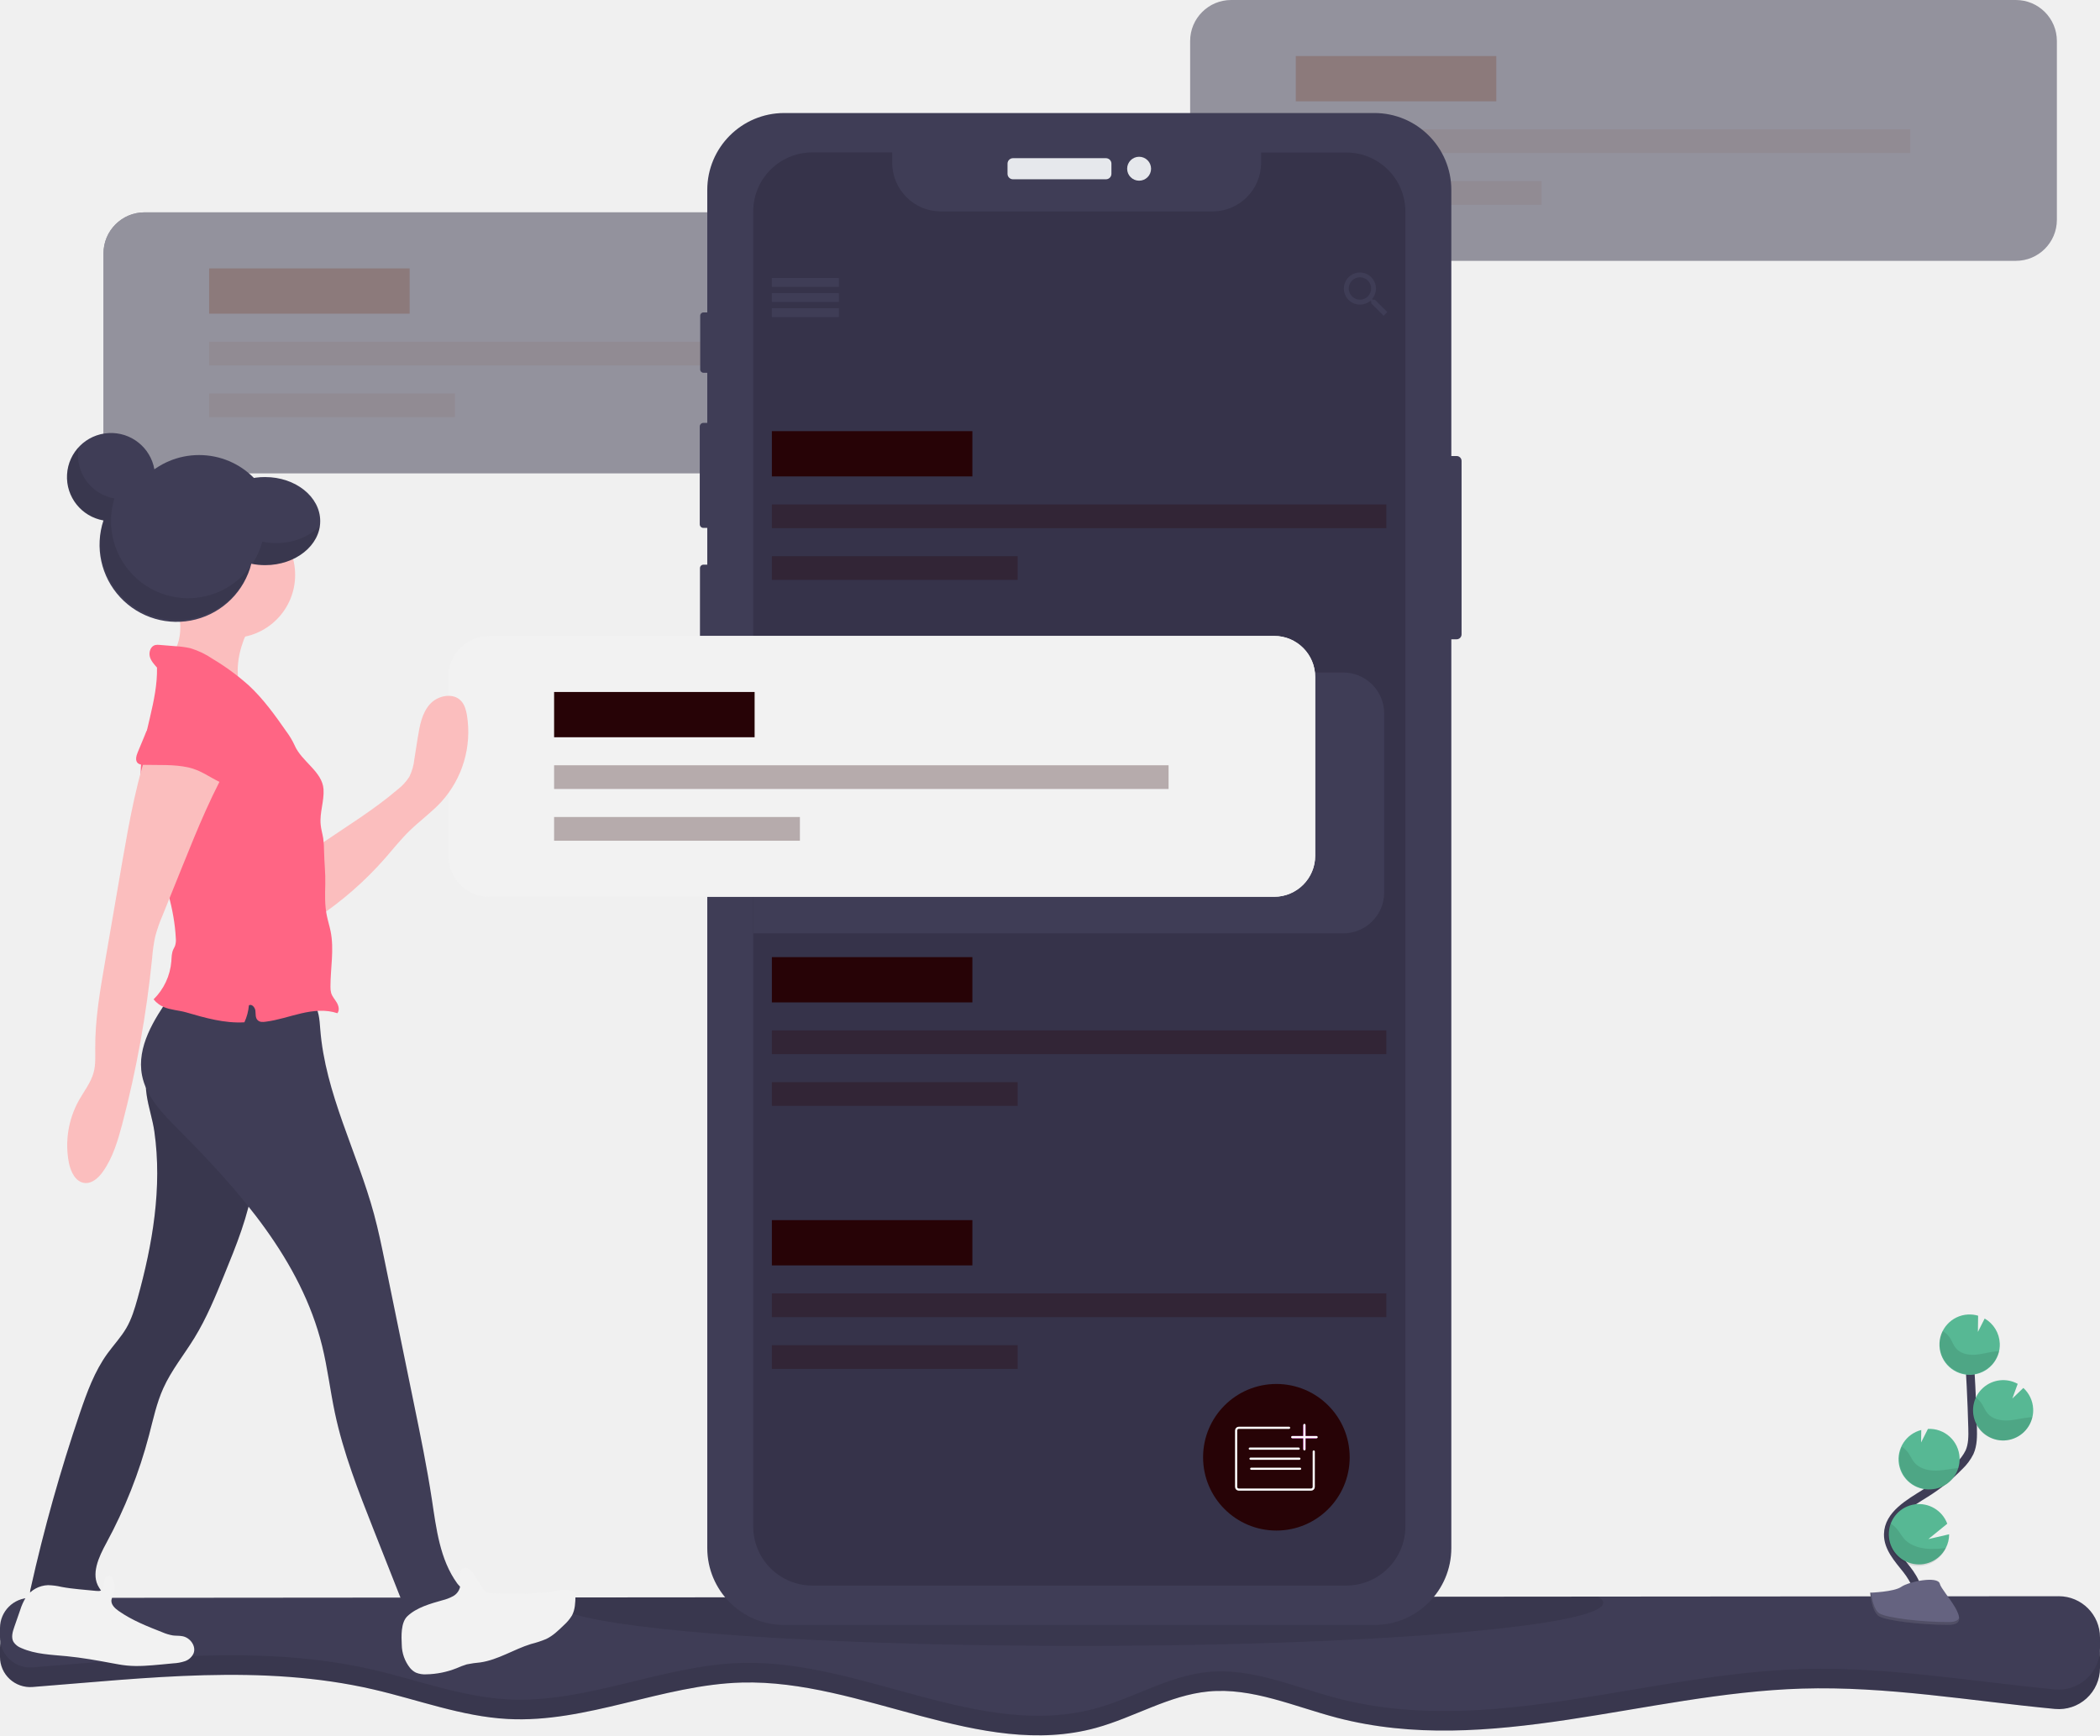
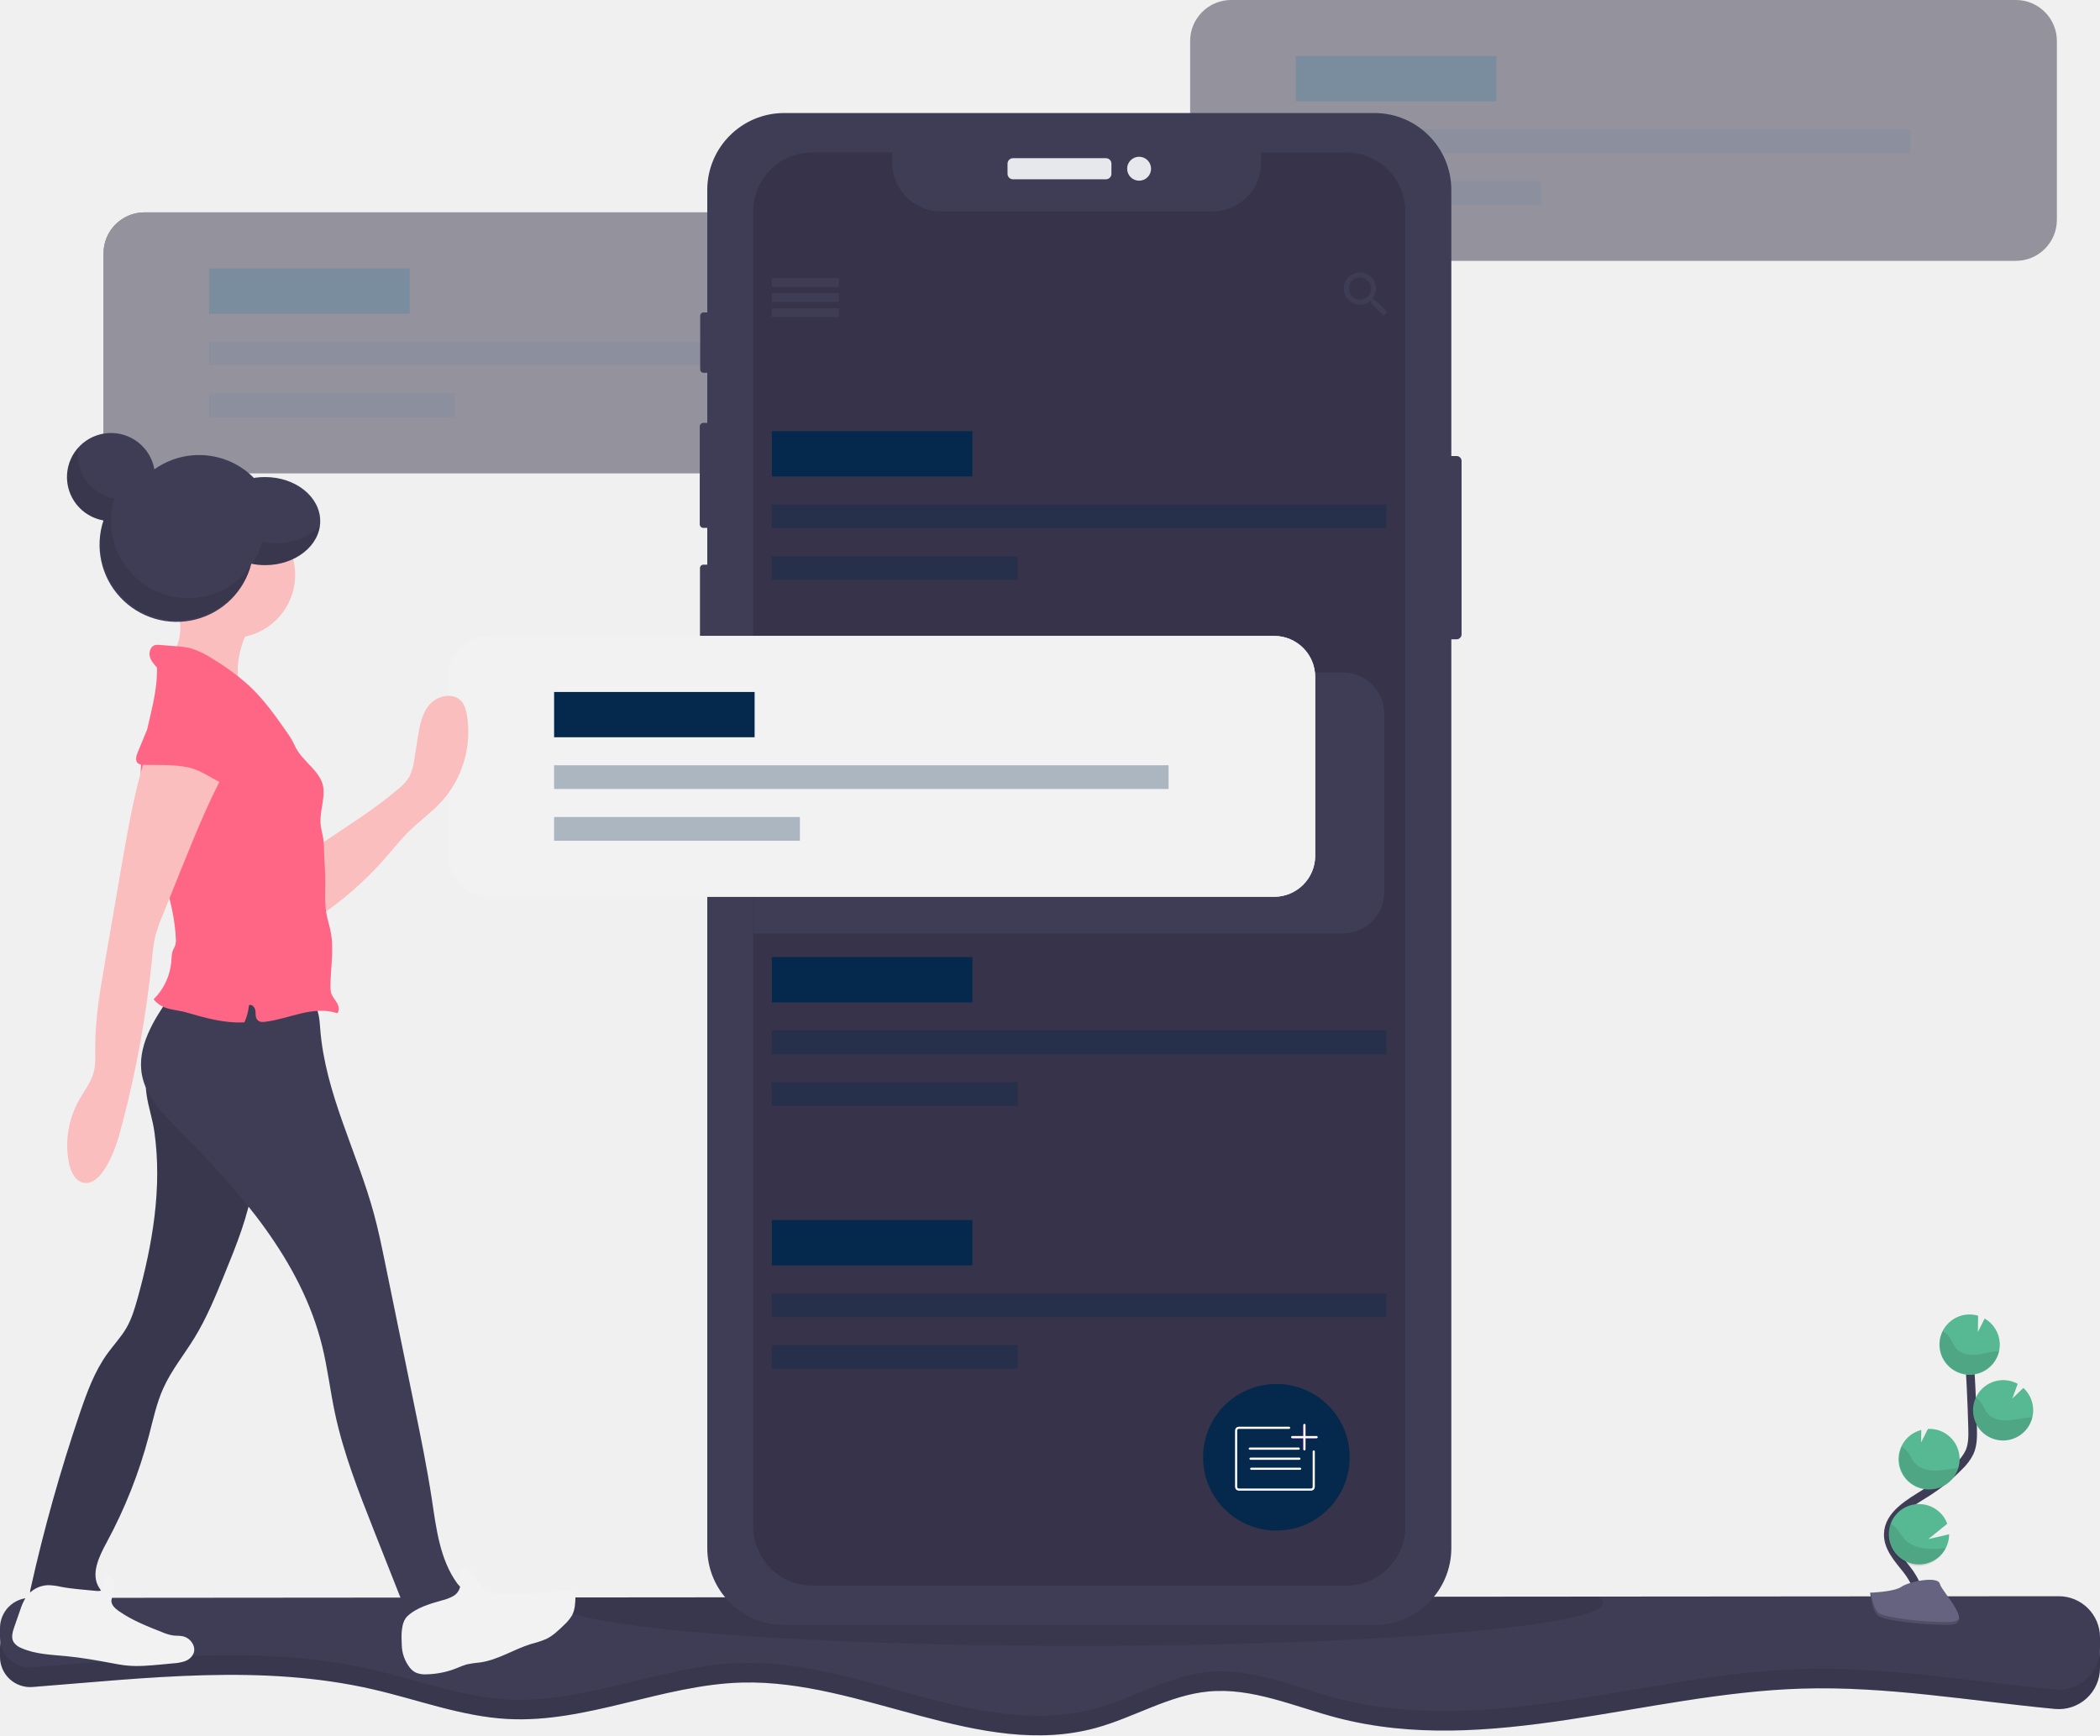
<svg xmlns="http://www.w3.org/2000/svg" data-name="Layer 1" width="974" height="805.02" viewBox="0 0 974 805.02">
  <path d="M974 768.75v5a19.11 19.11 0 01-20.91 19c-39.15-3.72-78.12-10.64-117.4-9.43-72.42 2.21-145.44 31.83-215.54 13.53-19.77-5.16-39.32-14.13-59.66-12.2-18.25 1.73-34.49 12.05-52.17 16.89C454.55 816.3 399.8 779 344.06 780.51c-36.74 1-71.92 18.89-108.62 16.9-21.27-1.14-41.53-8.92-62.28-13.71-51.66-11.94-104.86-5.27-158.09-1.13A14 14 0 010 768.64v-4.28a14 14 0 0114-14l940.92-.76A19.11 19.11 0 01974 768.75z" fill="#3f3d56" />
  <path d="M974 768.75v5a19.11 19.11 0 01-20.91 19c-39.15-3.72-78.12-10.64-117.4-9.43-72.42 2.21-145.44 31.83-215.54 13.53-19.77-5.16-39.32-14.13-59.66-12.2-18.25 1.73-34.49 12.05-52.17 16.89C454.55 816.3 399.8 779 344.06 780.51c-36.74 1-71.92 18.89-108.62 16.9-21.27-1.14-41.53-8.92-62.28-13.71-51.66-11.94-104.86-5.27-158.09-1.13A14 14 0 010 768.64v-4.28a14 14 0 0114-14l940.92-.76A19.11 19.11 0 01974 768.75z" opacity=".1" />
  <path d="M974 759.61v5a20.39 20.39 0 01-.11 2.08 19.11 19.11 0 01-20.8 17c-39.15-3.73-78.12-10.65-117.4-9.44-72.42 2.22-145.44 31.84-215.54 13.53-19.77-5.16-39.32-14.13-59.66-12.2-18.25 1.73-34.49 12.05-52.17 16.9-53.77 14.72-108.52-22.58-164.26-21.08-36.74 1-71.92 18.89-108.62 16.91-21.27-1.15-41.53-8.92-62.28-13.72-51.65-11.93-104.86-5.26-158.09-1.12a14 14 0 01-14.86-11.5 13.7 13.7 0 01-.21-2.46v-4.28a14 14 0 0114-14l235.83-.19 481.81-.4 223.28-.18A19.11 19.11 0 01974 759.61z" fill="#3f3d56" />
  <path d="M743.59 743.51c0 2.21-4.36 4.33-12.4 6.32-32.19 7.95-123.19 13.68-230.6 13.68-105.67 0-195.58-5.55-229-13.31-9-2.09-14-4.34-14-6.69 0-.82.6-1.63 1.78-2.43l481.81-.4c1.59.93 2.41 1.83 2.41 2.83z" opacity=".1" />
  <g opacity=".5">
    <rect x="552" width="402" height="121" rx="19.03" fill="#36334a" />
-     <path fill="#270306" d="M601 26h93v21h-93z" />
-     <path fill="#270306" opacity=".3" d="M601 60h285v11H601zm0 24h114v11H601z" />
+     <path fill="#04294c" d="M601 26h93v21h-93z" />
+     <path fill="#04294c" opacity=".3" d="M601 60h285v11H601zm0 24h114v11H601z" />
  </g>
  <g opacity=".5">
    <rect x="48" y="98.51" width="402" height="121" rx="19.03" fill="#36334a" />
    <path fill="#36334a" d="M97 124.51h93v21H97zm0 34h285v11H97zm0 24h114v11H97z" />
    <rect x="48" y="98.51" width="402" height="121" rx="19.03" fill="#36334a" />
-     <path fill="#270306" d="M97 124.51h93v21H97z" />
-     <path fill="#270306" opacity=".3" d="M97 158.51h285v11H97zm0 24h114v11H97z" />
+     <path fill="#04294c" d="M97 124.51h93v21H97z" />
+     <path fill="#04294c" opacity=".3" d="M97 158.51h285v11H97zm0 24h114v11H97z" />
  </g>
  <rect x="667.58" y="211.54" width="10.31" height="85.02" rx="2.29" fill="#3f3d56" />
  <rect x="324.76" y="144.93" width="5.79" height="27.99" rx="1.5" fill="#3f3d56" />
  <rect x="324.55" y="196.17" width="6.52" height="48.72" rx="1.69" fill="#3f3d56" />
  <rect x="324.65" y="261.94" width="6.21" height="49.14" rx="1.61" fill="#3f3d56" />
  <rect x="328.04" y="52.43" width="345.1" height="701.37" rx="35.69" fill="#3f3d56" />
  <rect x="467.3" y="73.38" width="48.19" height="9.79" rx="2.54" fill="#e6e8ec" />
  <circle cx="528.33" cy="78.27" r="5.55" fill="#e6e8ec" />
  <path d="M651.83 98.11v610a27.41 27.41 0 01-27.41 27.4H376.76a27.41 27.41 0 01-27.41-27.4v-610a27.41 27.41 0 0127.41-27.41h37.06v4.81a22.58 22.58 0 0022.57 22.57h126a22.57 22.57 0 0022.52-22.57v-4.76h39.51a27.41 27.41 0 0127.41 27.36z" fill="#36334a" />
  <path fill="#3f3d56" d="M358 129h31v4h-31zm0 7h31v4h-31zm0 7h31v4h-31z" />
  <path fill="#3f3d56" d="M358 129h31v4h-31zm0 7h31v4h-31zm0 7h31v4h-31zm279.66-4h-.91l-.35-.29a7.61 7.61 0 001.78-4.89 7.44 7.44 0 10-7.4 7.48 7.73 7.73 0 004.88-1.78l.34.29v.92l5.74 5.75 1.72-1.72zm-6.88 0a5.18 5.18 0 115.16-5.18 5.15 5.15 0 01-5.16 5.18z" />
-   <path fill="#270306" d="M358 200h93v21h-93z" />
-   <path fill="#270306" opacity=".3" d="M358 234h285v11H358zm0 24h114v11H358z" />
-   <path fill="#270306" d="M358 444h93v21h-93z" />
-   <path fill="#270306" opacity=".3" d="M358 478h285v11H358zm0 24h114v11H358z" />
-   <path fill="#270306" d="M358 566h93v21h-93z" />
-   <path fill="#270306" opacity=".3" d="M358 600h285v11H358zm0 24h114v11H358z" />
-   <circle cx="592" cy="676" r="34" fill="#270306" />
+   <path fill="#04294c" d="M358 200h93v21h-93z" />
+   <path fill="#04294c" opacity=".3" d="M358 234h285v11H358zm0 24h114v11H358z" />
+   <path fill="#04294c" d="M358 444h93v21h-93z" />
+   <path fill="#04294c" opacity=".3" d="M358 478h285v11H358zm0 24h114v11H358z" />
+   <path fill="#04294c" d="M358 566h93v21h-93z" />
+   <path fill="#04294c" opacity=".3" d="M358 600h285v11H358zm0 24h114v11H358z" />
+   <circle cx="592" cy="676" r="34" fill="#04294c" />
  <path d="M609.33 673.32v16.43a1.25 1.25 0 01-1.25 1.25h-33.5a1.25 1.25 0 01-1.25-1.25v-26.17a1.25 1.25 0 011.25-1.25h23.31M579.67 672h22.66M580 676.67h22.67m-22.34 4.66H603" fill="none" stroke="#fff" stroke-linecap="round" stroke-miterlimit="10" />
  <path fill="none" stroke="#f0f" stroke-miterlimit="10" d="M605 661v11.33m5.67-5.66h-11.34" />
  <path fill="none" stroke="#fff" stroke-linecap="round" stroke-miterlimit="10" d="M605 661v11.33m5.67-5.66h-11.34" />
  <path d="M888.6 745.17c3-5.51-.4-12.27-4.29-17.18s-8.61-10-8.51-16.29c.15-9 9.7-14.31 17.33-19.09a84 84 0 0015.56-12.51 22.8 22.8 0 004.78-6.4c1.58-3.52 1.54-7.52 1.44-11.37q-.51-19.26-1.91-38.49" fill="none" stroke="#3f3d56" stroke-miterlimit="10" stroke-width="4" />
  <path d="M927.51 623.14a14 14 0 00-7-11.5l-3.14 6.22.1-7.53a14.22 14.22 0 00-4.63-.56 14 14 0 1014.68 13.37zm-25.03 94.99a14 14 0 11.68-11.3l-8.77 7.13 9.65-2.23a14 14 0 01-1.56 6.4zm-6.93-27.25a14 14 0 01-4.45-27.53l-.08 5.78 3.18-6.29a14 14 0 0114.67 13.36 13.84 13.84 0 01-.6 4.79 14 14 0 01-12.72 9.89zm34.07-22.67a14 14 0 116.21-26.27l-2.48 6.8 5.1-4.9a14 14 0 014.55 9.67 13.79 13.79 0 01-.35 3.87 14 14 0 01-13.03 10.83z" fill="#57b894" />
  <path d="M925.62 626.88c-3.24.35-6.39 1.36-9.64 1.56s-6.82-.57-8.88-3.1c-1.1-1.36-1.66-3.08-2.59-4.57a10 10 0 00-3.54-3.33 14 14 0 1026.24 9.32q-.79.03-1.59.12zm4 41.33a14 14 0 01-13.35-20 10.37 10.37 0 012.82 2.82c1 1.51 1.61 3.26 2.78 4.64 2.19 2.57 5.92 3.41 9.31 3.26s6.66-1.12 10-1.43c.47 0 .94-.07 1.42-.08a14 14 0 01-12.98 10.79zm-34.07 22.67a14 14 0 01-13.46-19.76 11.48 11.48 0 013 2.85c1.09 1.54 1.77 3.32 3.05 4.74 2.37 2.63 6.35 3.56 9.93 3.48s6.83-.93 10.28-1.2a14 14 0 01-12.8 9.89zm6.93 27.25a14.017 14.017 0 01-25.59-11.45 13.84 13.84 0 013.08 2.75c1.34 1.62 2.22 3.47 3.76 5 2.87 2.82 7.5 4 11.63 4.09a60 60 0 007.12-.39z" opacity=".1" />
  <path d="M867.43 738.82s11.08-.34 14.42-2.72 17-5.21 17.86-1.4 16.65 19 4.15 19.06-29.06-1.94-32.4-4-4.03-10.94-4.03-10.94z" fill="#656380" />
  <path d="M904.08 752.44c-12.51.1-29.06-1.95-32.39-4-2.54-1.55-3.55-7.09-3.89-9.65h-.37s.7 8.94 4 11 19.89 4.07 32.4 4c3.61 0 4.85-1.31 4.78-3.21-.47 1.12-1.84 1.83-4.53 1.86z" opacity=".2" />
  <path d="M642 331.03v82.94a19 19 0 01-19 19H349.35v-121H623a19 19 0 0119 19.06z" fill="#3f3d56" />
  <rect x="208" y="295" width="402" height="121" rx="19.03" fill="#f2f2f2" />
  <rect x="208" y="295" width="402" height="121" rx="19.03" fill="#f2f2f2" />
-   <path fill="#270306" d="M257 321h93v21h-93z" />
-   <path fill="#270306" opacity=".3" d="M257 355h285v11H257zm0 24h114v11H257z" />
+   <path fill="#04294c" d="M257 321h93v21h-93z" />
+   <path fill="#04294c" opacity=".3" d="M257 355h285v11H257zm0 24h114v11H257z" />
  <circle cx="92.34" cy="246.84" r="35.75" fill="#3f3d56" />
  <path d="M71.6 524.94c3.69 25.89-.81 52.29-7.82 77.48-1.31 4.69-2.72 9.42-5.17 13.63s-5.86 7.83-8.74 11.79c-6 8.26-9.52 18-12.81 27.64a779.65 779.65 0 00-22.82 81.32 5.57 5.57 0 000 3.47c.87 2 3.51 2.26 5.68 2.25l28.06-.15c1-1.92-.85-4-2-5.84-4-6.22-.16-14.3 3.37-20.81a223.74 223.74 0 0019.78-50c1.92-7.33 3.48-14.82 6.6-21.73 3.77-8.38 9.68-15.59 14.48-23.43 5.58-9.11 9.65-19 13.69-28.93 5.64-13.78 11.33-27.73 13.55-42.45 2.09-13.82 1.06-27.9-.3-41.81a2.64 2.64 0 00-3.06-3l-37.65-1.94c-7.76-.4-9.6-2.1-8.42 5.52.82 5.69 2.76 11.23 3.58 16.99z" fill="#3f3d56" />
  <path d="M71.6 524.94c3.69 25.89-.81 52.29-7.82 77.48-1.31 4.69-2.72 9.42-5.17 13.63s-5.86 7.83-8.74 11.79c-6 8.26-9.52 18-12.81 27.64a779.65 779.65 0 00-22.82 81.32 5.57 5.57 0 000 3.47c.87 2 3.51 2.26 5.68 2.25l28.06-.15c1-1.92-.85-4-2-5.84-4-6.22-.16-14.3 3.37-20.81a223.74 223.74 0 0019.78-50c1.92-7.33 3.48-14.82 6.6-21.73 3.77-8.38 9.68-15.59 14.48-23.43 5.58-9.11 9.65-19 13.69-28.93 5.64-13.78 11.33-27.73 13.55-42.45 2.09-13.82 1.06-27.9-.3-41.81a2.64 2.64 0 00-3.06-3l-37.65-1.94c-7.76-.4-9.6-2.1-8.42 5.52.82 5.69 2.76 11.23 3.58 16.99z" opacity=".1" />
  <path d="M79 461.99c-7.65 11-15.67 23.66-13.13 36.83 1.93 10 9.55 17.75 16.74 25 28.74 28.86 57 60.92 66.78 100.47 2.52 10.22 3.74 20.71 5.91 31 3.94 18.7 11 36.58 18 54.35l18.72 47.38a28.36 28.36 0 0027.1-18c-2.46-.19-5.67-2.57-7.11-4.57-8-11.07-9.64-25.31-11.69-38.81-2.27-14.92-5.3-29.72-8.34-44.51l-13.4-65.42c-1.55-7.55-3.1-15.11-5.12-22.54-7.82-28.83-22.64-56-24.93-85.81-.34-4.38-.55-9.19-3.52-12.44-3.12-3.43-8.24-4-12.87-4.27-18.73-1.24-34.89-3.07-53.14 1.34z" fill="#3f3d56" />
  <path d="M28.47 736.13a29.86 29.86 0 00-6.22-.8 12.92 12.92 0 00-10.16 5.55 25.25 25.25 0 00-2.73 6l-2.71 7.78c-.8 2.28-1.58 4.91-.39 7a7.42 7.42 0 003.64 2.85c6.56 2.92 13.95 3.08 21.1 3.78 6.94.68 13.82 1.9 20.67 3.19 2.36.44 4.71.89 7.1 1.13 5.34.54 10.72 0 16.06-.48l5.51-.53a19.84 19.84 0 005.42-1 6.83 6.83 0 004-3.59c1.36-3.37-1.56-7.36-5.13-8-1.45-.29-2.95-.16-4.42-.35a20.88 20.88 0 01-4.84-1.45c-7.05-2.77-14.17-5.57-20.37-9.93-1.72-1.21-3.52-2.9-3.33-5a10.19 10.19 0 01.89-2.59 9.46 9.46 0 00.08-6.69c-.34-.92-1-1.89-1.93-2-2.64-.32-2.32 3.53-2.71 5-.53 2-1.49 2.18-3.37 2-5.4-.58-10.8-.85-16.16-1.87zm157.87 26.83a17.65 17.65 0 003.82 10.75 8.36 8.36 0 002.72 2.19 10.92 10.92 0 004.95.79 40.05 40.05 0 0013.89-2.81 39.7 39.7 0 014.8-1.81 53.88 53.88 0 016.24-.9c8.27-1.19 15.53-6.07 23.52-8.54a49.45 49.45 0 007-2.3c3.16-1.49 5.72-4 8.23-6.43a19.89 19.89 0 003.78-4.52c1.47-2.74 1.56-6 1.62-9.1a2.59 2.59 0 00-.24-1.41 2.1 2.1 0 00-.9-.71c-2.43-1.2-5.31-.6-8-.13-9.72 1.73-19.67 1.41-29.54 1.09a4.29 4.29 0 01-4.54-2.59l-3.75-6c-1.07-1.72-2.77-3.69-4.71-3.1-1.55.47-2.18 2.37-2.12 4s.56 3.25.25 4.84a6.61 6.61 0 01-3.2 4.16 20.44 20.44 0 01-5 1.92c-5.52 1.56-11.94 3.33-16.21 7.39-3.09 2.92-2.8 9.37-2.61 13.22z" fill="#f2f2f2" />
  <path d="M184.4 366.26a23.17 23.17 0 005.46-5.94 24.21 24.21 0 002.33-8.21l1.57-9.92c.87-5.47 1.89-11.26 5.54-15.43s10.92-5.66 14.63-1.54c1.62 1.79 2.26 4.25 2.66 6.64a48.34 48.34 0 01-11.82 40c-4.49 4.92-10 8.83-14.75 13.48-4.14 4-7.73 8.59-11.55 12.94a159.42 159.42 0 01-31.47 27.5c.14-7.44 1.09-15.42 0-22.81-.81-5.34-3-8.22 2.17-11.71 12-8.16 24.11-15.54 35.23-25zM83.56 293.08c-.39 5.32-2.6 10.76-7 13.83q18.69 6.54 36.87 14.42c-2.34-2.25-3.05-5.7-3.16-8.94-.31-8.47 2.62-16.8 6.9-24.1a5.85 5.85 0 001.13-3.18c-.14-2.36-2.94-3.45-5.24-4a128.86 128.86 0 00-23.92-3.47c-3.45-.11-7.54-1.2-6.76 3.19.74 4.1 1.49 8.1 1.18 12.25z" fill="#fbbebe" />
  <circle cx="107.66" cy="266.7" r="29.23" fill="#fbbebe" />
  <path d="M136.6 345.65a35.36 35.36 0 00-3.71-6.22c-5.3-7.61-10.74-15.21-17.54-21.51a109.19 109.19 0 00-16.65-12.23 37.79 37.79 0 00-10.42-5 40.77 40.77 0 00-6.69-.91l-7.59-.62a6.21 6.21 0 00-2 .06c-2.06.52-3 3.08-2.56 5.15s2 3.75 3.38 5.32c.34 15.49-6.55 30.77-7.48 46.24-1.63 27 14.88 52.21 16.2 79.28a8.55 8.55 0 01-.38 3.63c-.22.56-.55 1.07-.8 1.62-.78 1.7-.75 3.63-.89 5.5a27.94 27.94 0 01-8.23 17.62 12.23 12.23 0 004.64 3.54c3.19 1.39 7 1.51 10.39 2.48 8.84 2.58 17.9 5.18 27.09 4.63a23.9 23.9 0 002.09-7.87c1.3-.81 2.8.92 3 2.44s-.09 3.29 1 4.39 2.47.93 3.8.76c5.61-.71 11-2.6 16.5-3.87s11.38-1.88 16.73-.06c1.08-1.37.62-3.4-.26-4.9s-2.13-2.82-2.63-4.49a10.08 10.08 0 01-.32-2.95c0-8.55 1.76-17.19.09-25.58-.49-2.46-1.27-4.86-1.77-7.33-1-4.79-.85-9.73-.72-14.62s-.46-10.18-.56-15.14a48.29 48.29 0 00-.4-6.13c-.34-2.13-1-4.21-1.18-6.36-.54-5.46 1.66-10.88 1.33-16.36-.55-8.32-10.22-12.84-13.46-20.51z" fill="#ff6584" />
  <path d="M70.63 341.73c-7.08 18.78-10.54 38.7-14 58.48l-8 46.46c-2.27 13.13-4.55 26.34-4.46 39.66 0 3.74.24 7.55-.74 11.16-1.28 4.74-4.46 8.69-6.87 13a42.78 42.78 0 00-4.6 28.93c.82 4.15 3.06 8.86 7.27 9.34 3.46.38 6.45-2.37 8.47-5.21 4.64-6.51 6.94-14.37 9-22.11a500.11 500.11 0 0013.87-77.09 75.06 75.06 0 011.39-9.8 69.54 69.54 0 013.38-9.76q4.59-11.38 9.19-22.76c7.07-17.53 14.18-35.14 23.89-51.36-9.6-2.76-19.59-6-29.19-8.73-2.77-.82-5.74-.33-8.6-.21z" fill="#fbbebe" />
  <path d="M87.27 355.97c-6.72-1.45-13.67-1-20.53-1.17a4.43 4.43 0 01-2.76-.72c-1.39-1.19-.8-3.42-.1-5.11l3.32-8a11.64 11.64 0 012.66-4.42c1.69-1.5 4.07-1.87 6.31-2.14 7.29-.84 14.79-1.12 21.86.85s13.72 6.45 16.88 13.08c1.32 2.76 1.93 6.24.18 8.75-2.6 3.73-8.43 7.9-12.78 5.86-5.21-2.44-9.2-5.71-15.04-6.98z" fill="#ff6584" />
  <path d="M123 221.3a29.52 29.52 0 00-16.28 4.69 35.75 35.75 0 00-35.1-8.22A20.43 20.43 0 1048 241.42a35.75 35.75 0 1068.57 20.09 32 32 0 006.41.65c14.1 0 25.54-9.15 25.54-20.43S137.08 221.3 123 221.3z" fill="#3f3d56" />
  <path d="M128.09 251.94a31.1 31.1 0 01-6.41-.65 35.57 35.57 0 01-4.68 10.29 32.11 32.11 0 006 .58c13.18 0 24-8 25.39-18.24-4.69 4.88-12.04 8.02-20.3 8.02zm-40.86 25.57a35.8 35.8 0 01-34.18-46.28 20.43 20.43 0 01-16.89-20.12 20.09 20.09 0 01.33-3.66 20.43 20.43 0 0011.46 34 35.75 35.75 0 0068.29 21.18 35.68 35.68 0 01-29.01 14.88z" opacity=".1" />
</svg>
